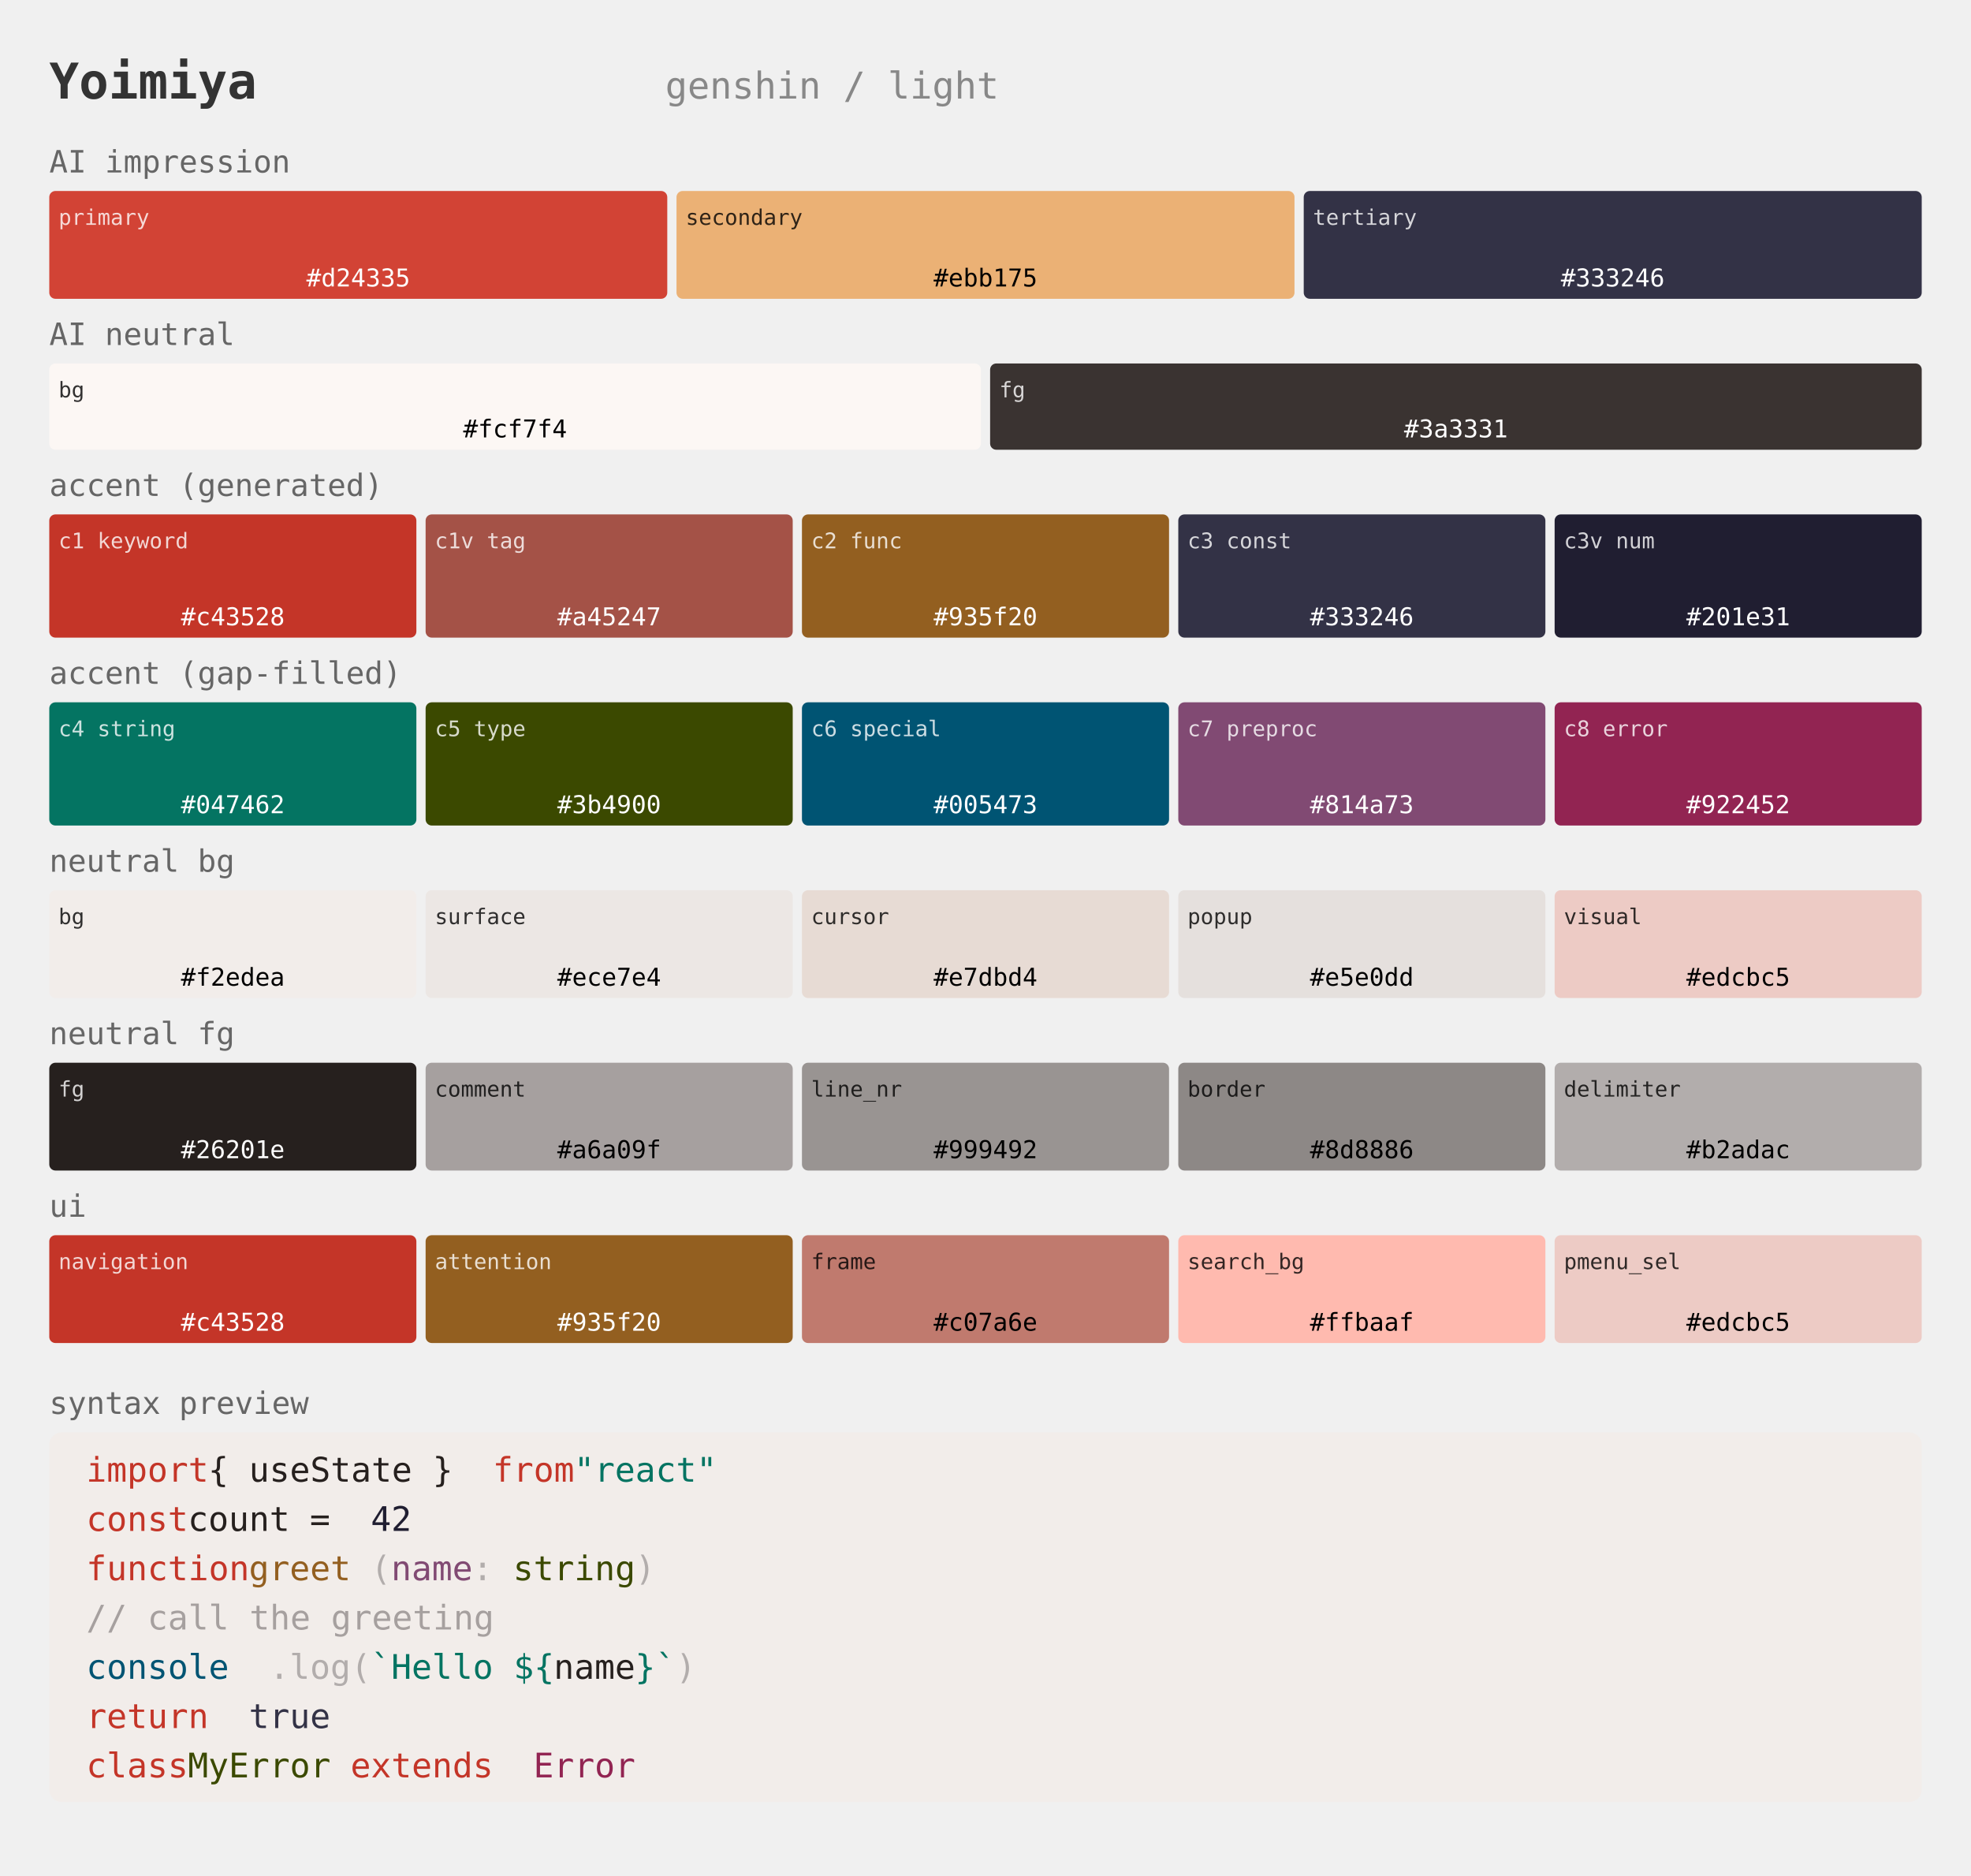
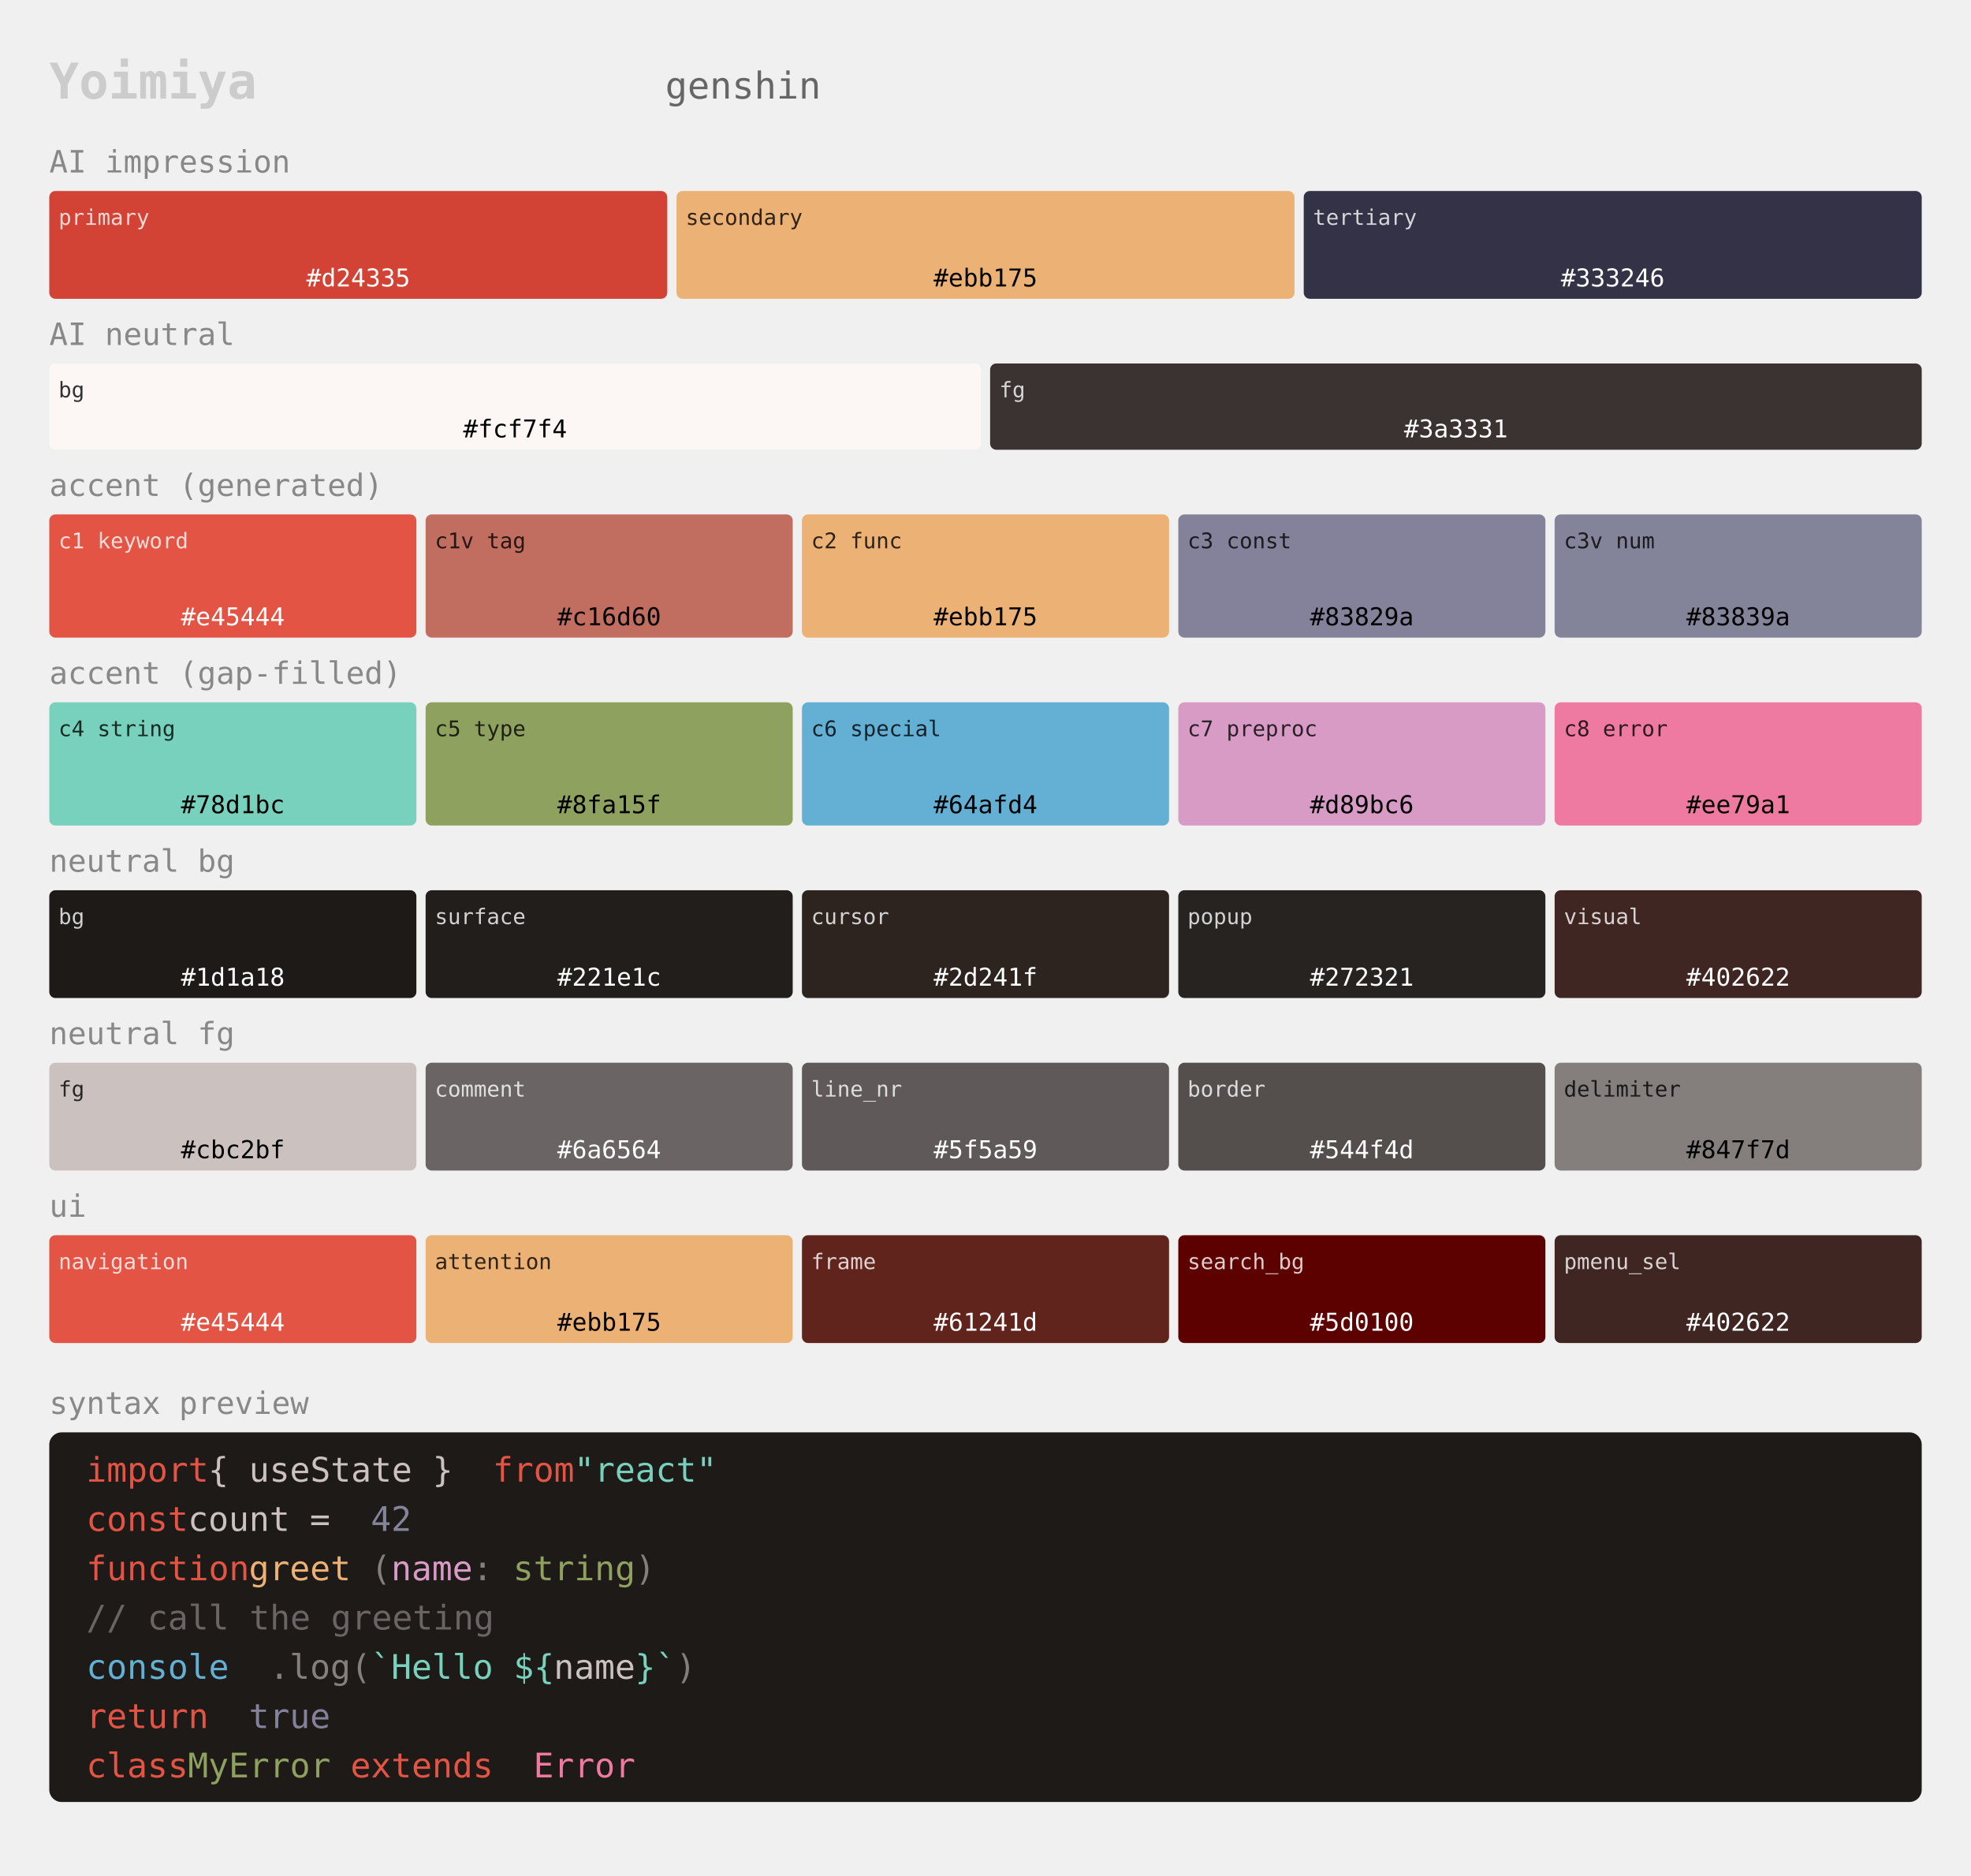
- <svg xmlns="http://www.w3.org/2000/svg" width="640" height="609" style="background:#f5f5f5; font-family:ui-monospace,monospace;">
-   <text x="16" y="32" fill="#333" font-size="16" font-weight="bold">Yoimiya</text>
-   <text x="216" y="32" fill="#888" font-size="12">genshin / light</text>
-   <text x="16" y="56" fill="#666" font-size="10">AI impression</text>
+ <svg xmlns="http://www.w3.org/2000/svg" width="640" height="609" style="background:#0a0a0a; font-family:ui-monospace,monospace;">
+   <text x="16" y="32" fill="#ccc" font-size="16" font-weight="bold">Yoimiya</text>
+   <text x="216" y="32" fill="#666" font-size="12">genshin</text>
+   <text x="16" y="56" fill="#888" font-size="10">AI impression</text>
  <rect x="16" y="62" width="200.667" height="35" fill="#d24335" rx="2" />
  <text x="19" y="73" fill="#ffffff" font-size="7" opacity="0.8">primary</text>
  <text x="116.333" y="93" fill="#ffffff" font-size="8" text-anchor="middle">#d24335</text>
  <rect x="219.667" y="62" width="200.667" height="35" fill="#ebb175" rx="2" />
  <text x="222.667" y="73" fill="#000000" font-size="7" opacity="0.8">secondary</text>
  <text x="320" y="93" fill="#000000" font-size="8" text-anchor="middle">#ebb175</text>
  <rect x="423.333" y="62" width="200.667" height="35" fill="#333246" rx="2" />
  <text x="426.333" y="73" fill="#ffffff" font-size="7" opacity="0.8">tertiary</text>
  <text x="523.667" y="93" fill="#ffffff" font-size="8" text-anchor="middle">#333246</text>
-   <text x="16" y="112" fill="#666" font-size="10">AI neutral</text>
+   <text x="16" y="112" fill="#888" font-size="10">AI neutral</text>
  <rect x="16" y="118" width="302.5" height="28" fill="#fcf7f4" rx="2" />
  <text x="19" y="129" fill="#000000" font-size="7" opacity="0.8">bg</text>
  <text x="167.25" y="142" fill="#000000" font-size="8" text-anchor="middle">#fcf7f4</text>
  <rect x="321.5" y="118" width="302.5" height="28" fill="#3a3331" rx="2" />
  <text x="324.5" y="129" fill="#ffffff" font-size="7" opacity="0.8">fg</text>
  <text x="472.75" y="142" fill="#ffffff" font-size="8" text-anchor="middle">#3a3331</text>
-   <text x="16" y="161" fill="#666" font-size="10">accent (generated)</text>
-   <rect x="16" y="167" width="119.2" height="40" fill="#c43528" rx="2" />
+   <text x="16" y="161" fill="#888" font-size="10">accent (generated)</text>
+   <rect x="16" y="167" width="119.2" height="40" fill="#e45444" rx="2" />
  <text x="19" y="178" fill="#ffffff" font-size="7" opacity="0.8">c1 keyword</text>
-   <text x="75.6" y="203" fill="#ffffff" font-size="8" text-anchor="middle">#c43528</text>
-   <rect x="138.2" y="167" width="119.2" height="40" fill="#a45247" rx="2" />
-   <text x="141.2" y="178" fill="#ffffff" font-size="7" opacity="0.8">c1v tag</text>
-   <text x="197.8" y="203" fill="#ffffff" font-size="8" text-anchor="middle">#a45247</text>
-   <rect x="260.4" y="167" width="119.2" height="40" fill="#935f20" rx="2" />
-   <text x="263.4" y="178" fill="#ffffff" font-size="7" opacity="0.8">c2 func</text>
-   <text x="320" y="203" fill="#ffffff" font-size="8" text-anchor="middle">#935f20</text>
-   <rect x="382.6" y="167" width="119.2" height="40" fill="#333246" rx="2" />
-   <text x="385.6" y="178" fill="#ffffff" font-size="7" opacity="0.8">c3 const</text>
-   <text x="442.2" y="203" fill="#ffffff" font-size="8" text-anchor="middle">#333246</text>
-   <rect x="504.8" y="167" width="119.2" height="40" fill="#201e31" rx="2" />
-   <text x="507.8" y="178" fill="#ffffff" font-size="7" opacity="0.8">c3v num</text>
-   <text x="564.4" y="203" fill="#ffffff" font-size="8" text-anchor="middle">#201e31</text>
-   <text x="16" y="222" fill="#666" font-size="10">accent (gap-filled)</text>
-   <rect x="16" y="228" width="119.2" height="40" fill="#047462" rx="2" />
-   <text x="19" y="239" fill="#ffffff" font-size="7" opacity="0.8">c4 string</text>
-   <text x="75.6" y="264" fill="#ffffff" font-size="8" text-anchor="middle">#047462</text>
-   <rect x="138.2" y="228" width="119.2" height="40" fill="#3b4900" rx="2" />
-   <text x="141.2" y="239" fill="#ffffff" font-size="7" opacity="0.8">c5 type</text>
-   <text x="197.8" y="264" fill="#ffffff" font-size="8" text-anchor="middle">#3b4900</text>
-   <rect x="260.4" y="228" width="119.2" height="40" fill="#005473" rx="2" />
-   <text x="263.4" y="239" fill="#ffffff" font-size="7" opacity="0.8">c6 special</text>
-   <text x="320" y="264" fill="#ffffff" font-size="8" text-anchor="middle">#005473</text>
-   <rect x="382.6" y="228" width="119.2" height="40" fill="#814a73" rx="2" />
-   <text x="385.6" y="239" fill="#ffffff" font-size="7" opacity="0.8">c7 preproc</text>
-   <text x="442.2" y="264" fill="#ffffff" font-size="8" text-anchor="middle">#814a73</text>
-   <rect x="504.8" y="228" width="119.2" height="40" fill="#922452" rx="2" />
-   <text x="507.8" y="239" fill="#ffffff" font-size="7" opacity="0.8">c8 error</text>
-   <text x="564.4" y="264" fill="#ffffff" font-size="8" text-anchor="middle">#922452</text>
-   <text x="16" y="283" fill="#666" font-size="10">neutral bg</text>
-   <rect x="16" y="289" width="119.2" height="35" fill="#f2edea" rx="2" />
-   <text x="19" y="300" fill="#000000" font-size="7" opacity="0.8">bg</text>
-   <text x="75.6" y="320" fill="#000000" font-size="8" text-anchor="middle">#f2edea</text>
-   <rect x="138.2" y="289" width="119.2" height="35" fill="#ece7e4" rx="2" />
-   <text x="141.2" y="300" fill="#000000" font-size="7" opacity="0.8">surface</text>
-   <text x="197.8" y="320" fill="#000000" font-size="8" text-anchor="middle">#ece7e4</text>
-   <rect x="260.4" y="289" width="119.2" height="35" fill="#e7dbd4" rx="2" />
-   <text x="263.4" y="300" fill="#000000" font-size="7" opacity="0.8">cursor</text>
-   <text x="320" y="320" fill="#000000" font-size="8" text-anchor="middle">#e7dbd4</text>
-   <rect x="382.6" y="289" width="119.2" height="35" fill="#e5e0dd" rx="2" />
-   <text x="385.6" y="300" fill="#000000" font-size="7" opacity="0.8">popup</text>
-   <text x="442.2" y="320" fill="#000000" font-size="8" text-anchor="middle">#e5e0dd</text>
-   <rect x="504.8" y="289" width="119.2" height="35" fill="#edcbc5" rx="2" />
-   <text x="507.8" y="300" fill="#000000" font-size="7" opacity="0.8">visual</text>
-   <text x="564.4" y="320" fill="#000000" font-size="8" text-anchor="middle">#edcbc5</text>
-   <text x="16" y="339" fill="#666" font-size="10">neutral fg</text>
-   <rect x="16" y="345" width="119.2" height="35" fill="#26201e" rx="2" />
-   <text x="19" y="356" fill="#ffffff" font-size="7" opacity="0.8">fg</text>
-   <text x="75.6" y="376" fill="#ffffff" font-size="8" text-anchor="middle">#26201e</text>
-   <rect x="138.2" y="345" width="119.2" height="35" fill="#a6a09f" rx="2" />
-   <text x="141.2" y="356" fill="#000000" font-size="7" opacity="0.8">comment</text>
-   <text x="197.8" y="376" fill="#000000" font-size="8" text-anchor="middle">#a6a09f</text>
-   <rect x="260.4" y="345" width="119.2" height="35" fill="#999492" rx="2" />
-   <text x="263.4" y="356" fill="#000000" font-size="7" opacity="0.8">line_nr</text>
-   <text x="320" y="376" fill="#000000" font-size="8" text-anchor="middle">#999492</text>
-   <rect x="382.6" y="345" width="119.2" height="35" fill="#8d8886" rx="2" />
-   <text x="385.6" y="356" fill="#000000" font-size="7" opacity="0.8">border</text>
-   <text x="442.2" y="376" fill="#000000" font-size="8" text-anchor="middle">#8d8886</text>
-   <rect x="504.8" y="345" width="119.2" height="35" fill="#b2adac" rx="2" />
+   <text x="75.6" y="203" fill="#ffffff" font-size="8" text-anchor="middle">#e45444</text>
+   <rect x="138.2" y="167" width="119.2" height="40" fill="#c16d60" rx="2" />
+   <text x="141.2" y="178" fill="#000000" font-size="7" opacity="0.8">c1v tag</text>
+   <text x="197.8" y="203" fill="#000000" font-size="8" text-anchor="middle">#c16d60</text>
+   <rect x="260.4" y="167" width="119.2" height="40" fill="#ebb175" rx="2" />
+   <text x="263.4" y="178" fill="#000000" font-size="7" opacity="0.8">c2 func</text>
+   <text x="320" y="203" fill="#000000" font-size="8" text-anchor="middle">#ebb175</text>
+   <rect x="382.6" y="167" width="119.2" height="40" fill="#83829a" rx="2" />
+   <text x="385.6" y="178" fill="#000000" font-size="7" opacity="0.8">c3 const</text>
+   <text x="442.2" y="203" fill="#000000" font-size="8" text-anchor="middle">#83829a</text>
+   <rect x="504.8" y="167" width="119.2" height="40" fill="#83839a" rx="2" />
+   <text x="507.8" y="178" fill="#000000" font-size="7" opacity="0.8">c3v num</text>
+   <text x="564.4" y="203" fill="#000000" font-size="8" text-anchor="middle">#83839a</text>
+   <text x="16" y="222" fill="#888" font-size="10">accent (gap-filled)</text>
+   <rect x="16" y="228" width="119.2" height="40" fill="#78d1bc" rx="2" />
+   <text x="19" y="239" fill="#000000" font-size="7" opacity="0.8">c4 string</text>
+   <text x="75.6" y="264" fill="#000000" font-size="8" text-anchor="middle">#78d1bc</text>
+   <rect x="138.2" y="228" width="119.2" height="40" fill="#8fa15f" rx="2" />
+   <text x="141.2" y="239" fill="#000000" font-size="7" opacity="0.8">c5 type</text>
+   <text x="197.8" y="264" fill="#000000" font-size="8" text-anchor="middle">#8fa15f</text>
+   <rect x="260.4" y="228" width="119.2" height="40" fill="#64afd4" rx="2" />
+   <text x="263.4" y="239" fill="#000000" font-size="7" opacity="0.8">c6 special</text>
+   <text x="320" y="264" fill="#000000" font-size="8" text-anchor="middle">#64afd4</text>
+   <rect x="382.6" y="228" width="119.2" height="40" fill="#d89bc6" rx="2" />
+   <text x="385.6" y="239" fill="#000000" font-size="7" opacity="0.8">c7 preproc</text>
+   <text x="442.2" y="264" fill="#000000" font-size="8" text-anchor="middle">#d89bc6</text>
+   <rect x="504.8" y="228" width="119.2" height="40" fill="#ee79a1" rx="2" />
+   <text x="507.8" y="239" fill="#000000" font-size="7" opacity="0.8">c8 error</text>
+   <text x="564.4" y="264" fill="#000000" font-size="8" text-anchor="middle">#ee79a1</text>
+   <text x="16" y="283" fill="#888" font-size="10">neutral bg</text>
+   <rect x="16" y="289" width="119.2" height="35" fill="#1d1a18" rx="2" />
+   <text x="19" y="300" fill="#ffffff" font-size="7" opacity="0.8">bg</text>
+   <text x="75.6" y="320" fill="#ffffff" font-size="8" text-anchor="middle">#1d1a18</text>
+   <rect x="138.2" y="289" width="119.2" height="35" fill="#221e1c" rx="2" />
+   <text x="141.2" y="300" fill="#ffffff" font-size="7" opacity="0.8">surface</text>
+   <text x="197.8" y="320" fill="#ffffff" font-size="8" text-anchor="middle">#221e1c</text>
+   <rect x="260.4" y="289" width="119.2" height="35" fill="#2d241f" rx="2" />
+   <text x="263.4" y="300" fill="#ffffff" font-size="7" opacity="0.8">cursor</text>
+   <text x="320" y="320" fill="#ffffff" font-size="8" text-anchor="middle">#2d241f</text>
+   <rect x="382.6" y="289" width="119.2" height="35" fill="#272321" rx="2" />
+   <text x="385.6" y="300" fill="#ffffff" font-size="7" opacity="0.8">popup</text>
+   <text x="442.2" y="320" fill="#ffffff" font-size="8" text-anchor="middle">#272321</text>
+   <rect x="504.8" y="289" width="119.2" height="35" fill="#402622" rx="2" />
+   <text x="507.8" y="300" fill="#ffffff" font-size="7" opacity="0.8">visual</text>
+   <text x="564.4" y="320" fill="#ffffff" font-size="8" text-anchor="middle">#402622</text>
+   <text x="16" y="339" fill="#888" font-size="10">neutral fg</text>
+   <rect x="16" y="345" width="119.2" height="35" fill="#cbc2bf" rx="2" />
+   <text x="19" y="356" fill="#000000" font-size="7" opacity="0.8">fg</text>
+   <text x="75.6" y="376" fill="#000000" font-size="8" text-anchor="middle">#cbc2bf</text>
+   <rect x="138.2" y="345" width="119.2" height="35" fill="#6a6564" rx="2" />
+   <text x="141.2" y="356" fill="#ffffff" font-size="7" opacity="0.8">comment</text>
+   <text x="197.8" y="376" fill="#ffffff" font-size="8" text-anchor="middle">#6a6564</text>
+   <rect x="260.4" y="345" width="119.2" height="35" fill="#5f5a59" rx="2" />
+   <text x="263.4" y="356" fill="#ffffff" font-size="7" opacity="0.8">line_nr</text>
+   <text x="320" y="376" fill="#ffffff" font-size="8" text-anchor="middle">#5f5a59</text>
+   <rect x="382.6" y="345" width="119.2" height="35" fill="#544f4d" rx="2" />
+   <text x="385.6" y="356" fill="#ffffff" font-size="7" opacity="0.8">border</text>
+   <text x="442.2" y="376" fill="#ffffff" font-size="8" text-anchor="middle">#544f4d</text>
+   <rect x="504.8" y="345" width="119.2" height="35" fill="#847f7d" rx="2" />
  <text x="507.8" y="356" fill="#000000" font-size="7" opacity="0.8">delimiter</text>
-   <text x="564.4" y="376" fill="#000000" font-size="8" text-anchor="middle">#b2adac</text>
-   <text x="16" y="395" fill="#666" font-size="10">ui</text>
-   <rect x="16" y="401" width="119.2" height="35" fill="#c43528" rx="2" />
+   <text x="564.4" y="376" fill="#000000" font-size="8" text-anchor="middle">#847f7d</text>
+   <text x="16" y="395" fill="#888" font-size="10">ui</text>
+   <rect x="16" y="401" width="119.2" height="35" fill="#e45444" rx="2" />
  <text x="19" y="412" fill="#ffffff" font-size="7" opacity="0.8">navigation</text>
-   <text x="75.6" y="432" fill="#ffffff" font-size="8" text-anchor="middle">#c43528</text>
-   <rect x="138.2" y="401" width="119.2" height="35" fill="#935f20" rx="2" />
-   <text x="141.2" y="412" fill="#ffffff" font-size="7" opacity="0.8">attention</text>
-   <text x="197.8" y="432" fill="#ffffff" font-size="8" text-anchor="middle">#935f20</text>
-   <rect x="260.4" y="401" width="119.2" height="35" fill="#c07a6e" rx="2" />
-   <text x="263.4" y="412" fill="#000000" font-size="7" opacity="0.8">frame</text>
-   <text x="320" y="432" fill="#000000" font-size="8" text-anchor="middle">#c07a6e</text>
-   <rect x="382.6" y="401" width="119.2" height="35" fill="#ffbaaf" rx="2" />
-   <text x="385.6" y="412" fill="#000000" font-size="7" opacity="0.8">search_bg</text>
-   <text x="442.2" y="432" fill="#000000" font-size="8" text-anchor="middle">#ffbaaf</text>
-   <rect x="504.8" y="401" width="119.2" height="35" fill="#edcbc5" rx="2" />
-   <text x="507.8" y="412" fill="#000000" font-size="7" opacity="0.8">pmenu_sel</text>
-   <text x="564.4" y="432" fill="#000000" font-size="8" text-anchor="middle">#edcbc5</text>
-   <text x="16" y="459" fill="#666" font-size="10">syntax preview</text>
-   <rect x="16" y="465" width="608" height="120" fill="#f2edea" rx="4" />
-   <text x="28" y="481" fill="#c43528" font-size="11" font-family="monospace">import</text>
-   <text x="67.6" y="481" fill="#26201e" font-size="11" font-family="monospace"> { useState } </text>
-   <text x="160" y="481" fill="#c43528" font-size="11" font-family="monospace">from</text>
-   <text x="186.4" y="481" fill="#047462" font-size="11" font-family="monospace"> "react"</text>
-   <text x="28" y="497" fill="#c43528" font-size="11" font-family="monospace">const</text>
-   <text x="61" y="497" fill="#26201e" font-size="11" font-family="monospace"> count</text>
-   <text x="100.6" y="497" fill="#26201e" font-size="11" font-family="monospace"> = </text>
-   <text x="120.4" y="497" fill="#201e31" font-size="11" font-family="monospace">42</text>
-   <text x="28" y="513" fill="#c43528" font-size="11" font-family="monospace">function</text>
-   <text x="80.8" y="513" fill="#935f20" font-size="11" font-family="monospace"> greet</text>
-   <text x="120.4" y="513" fill="#b2adac" font-size="11" font-family="monospace">(</text>
-   <text x="127" y="513" fill="#814a73" font-size="11" font-family="monospace">name</text>
-   <text x="153.4" y="513" fill="#b2adac" font-size="11" font-family="monospace">: </text>
-   <text x="166.6" y="513" fill="#3b4900" font-size="11" font-family="monospace">string</text>
-   <text x="206.2" y="513" fill="#b2adac" font-size="11" font-family="monospace">)</text>
-   <text x="28" y="529" fill="#a6a09f" font-size="11" font-family="monospace">  // call the greeting</text>
-   <text x="28" y="545" fill="#005473" font-size="11" font-family="monospace">  console</text>
-   <text x="87.4" y="545" fill="#b2adac" font-size="11" font-family="monospace">.log(</text>
-   <text x="120.4" y="545" fill="#047462" font-size="11" font-family="monospace">`Hello ${</text>
-   <text x="179.8" y="545" fill="#26201e" font-size="11" font-family="monospace">name</text>
-   <text x="206.2" y="545" fill="#047462" font-size="11" font-family="monospace">}`</text>
-   <text x="219.4" y="545" fill="#b2adac" font-size="11" font-family="monospace">)</text>
-   <text x="28" y="561" fill="#c43528" font-size="11" font-family="monospace">  return</text>
-   <text x="80.8" y="561" fill="#333246" font-size="11" font-family="monospace"> true</text>
-   <text x="28" y="577" fill="#c43528" font-size="11" font-family="monospace">class</text>
-   <text x="61" y="577" fill="#3b4900" font-size="11" font-family="monospace"> MyError</text>
-   <text x="113.8" y="577" fill="#c43528" font-size="11" font-family="monospace"> extends </text>
-   <text x="173.2" y="577" fill="#922452" font-size="11" font-family="monospace">Error</text>
+   <text x="75.6" y="432" fill="#ffffff" font-size="8" text-anchor="middle">#e45444</text>
+   <rect x="138.2" y="401" width="119.2" height="35" fill="#ebb175" rx="2" />
+   <text x="141.2" y="412" fill="#000000" font-size="7" opacity="0.8">attention</text>
+   <text x="197.8" y="432" fill="#000000" font-size="8" text-anchor="middle">#ebb175</text>
+   <rect x="260.4" y="401" width="119.2" height="35" fill="#61241d" rx="2" />
+   <text x="263.4" y="412" fill="#ffffff" font-size="7" opacity="0.8">frame</text>
+   <text x="320" y="432" fill="#ffffff" font-size="8" text-anchor="middle">#61241d</text>
+   <rect x="382.6" y="401" width="119.2" height="35" fill="#5d0100" rx="2" />
+   <text x="385.6" y="412" fill="#ffffff" font-size="7" opacity="0.8">search_bg</text>
+   <text x="442.2" y="432" fill="#ffffff" font-size="8" text-anchor="middle">#5d0100</text>
+   <rect x="504.8" y="401" width="119.2" height="35" fill="#402622" rx="2" />
+   <text x="507.8" y="412" fill="#ffffff" font-size="7" opacity="0.8">pmenu_sel</text>
+   <text x="564.4" y="432" fill="#ffffff" font-size="8" text-anchor="middle">#402622</text>
+   <text x="16" y="459" fill="#888" font-size="10">syntax preview</text>
+   <rect x="16" y="465" width="608" height="120" fill="#1d1a18" rx="4" />
+   <text x="28" y="481" fill="#e45444" font-size="11" font-family="monospace">import</text>
+   <text x="67.6" y="481" fill="#cbc2bf" font-size="11" font-family="monospace"> { useState } </text>
+   <text x="160" y="481" fill="#e45444" font-size="11" font-family="monospace">from</text>
+   <text x="186.4" y="481" fill="#78d1bc" font-size="11" font-family="monospace"> "react"</text>
+   <text x="28" y="497" fill="#e45444" font-size="11" font-family="monospace">const</text>
+   <text x="61" y="497" fill="#cbc2bf" font-size="11" font-family="monospace"> count</text>
+   <text x="100.6" y="497" fill="#cbc2bf" font-size="11" font-family="monospace"> = </text>
+   <text x="120.4" y="497" fill="#83839a" font-size="11" font-family="monospace">42</text>
+   <text x="28" y="513" fill="#e45444" font-size="11" font-family="monospace">function</text>
+   <text x="80.8" y="513" fill="#ebb175" font-size="11" font-family="monospace"> greet</text>
+   <text x="120.4" y="513" fill="#847f7d" font-size="11" font-family="monospace">(</text>
+   <text x="127" y="513" fill="#d89bc6" font-size="11" font-family="monospace">name</text>
+   <text x="153.4" y="513" fill="#847f7d" font-size="11" font-family="monospace">: </text>
+   <text x="166.6" y="513" fill="#8fa15f" font-size="11" font-family="monospace">string</text>
+   <text x="206.2" y="513" fill="#847f7d" font-size="11" font-family="monospace">)</text>
+   <text x="28" y="529" fill="#6a6564" font-size="11" font-family="monospace">  // call the greeting</text>
+   <text x="28" y="545" fill="#64afd4" font-size="11" font-family="monospace">  console</text>
+   <text x="87.4" y="545" fill="#847f7d" font-size="11" font-family="monospace">.log(</text>
+   <text x="120.4" y="545" fill="#78d1bc" font-size="11" font-family="monospace">`Hello ${</text>
+   <text x="179.8" y="545" fill="#cbc2bf" font-size="11" font-family="monospace">name</text>
+   <text x="206.2" y="545" fill="#78d1bc" font-size="11" font-family="monospace">}`</text>
+   <text x="219.4" y="545" fill="#847f7d" font-size="11" font-family="monospace">)</text>
+   <text x="28" y="561" fill="#e45444" font-size="11" font-family="monospace">  return</text>
+   <text x="80.8" y="561" fill="#83829a" font-size="11" font-family="monospace"> true</text>
+   <text x="28" y="577" fill="#e45444" font-size="11" font-family="monospace">class</text>
+   <text x="61" y="577" fill="#8fa15f" font-size="11" font-family="monospace"> MyError</text>
+   <text x="113.8" y="577" fill="#e45444" font-size="11" font-family="monospace"> extends </text>
+   <text x="173.2" y="577" fill="#ee79a1" font-size="11" font-family="monospace">Error</text>
</svg>
